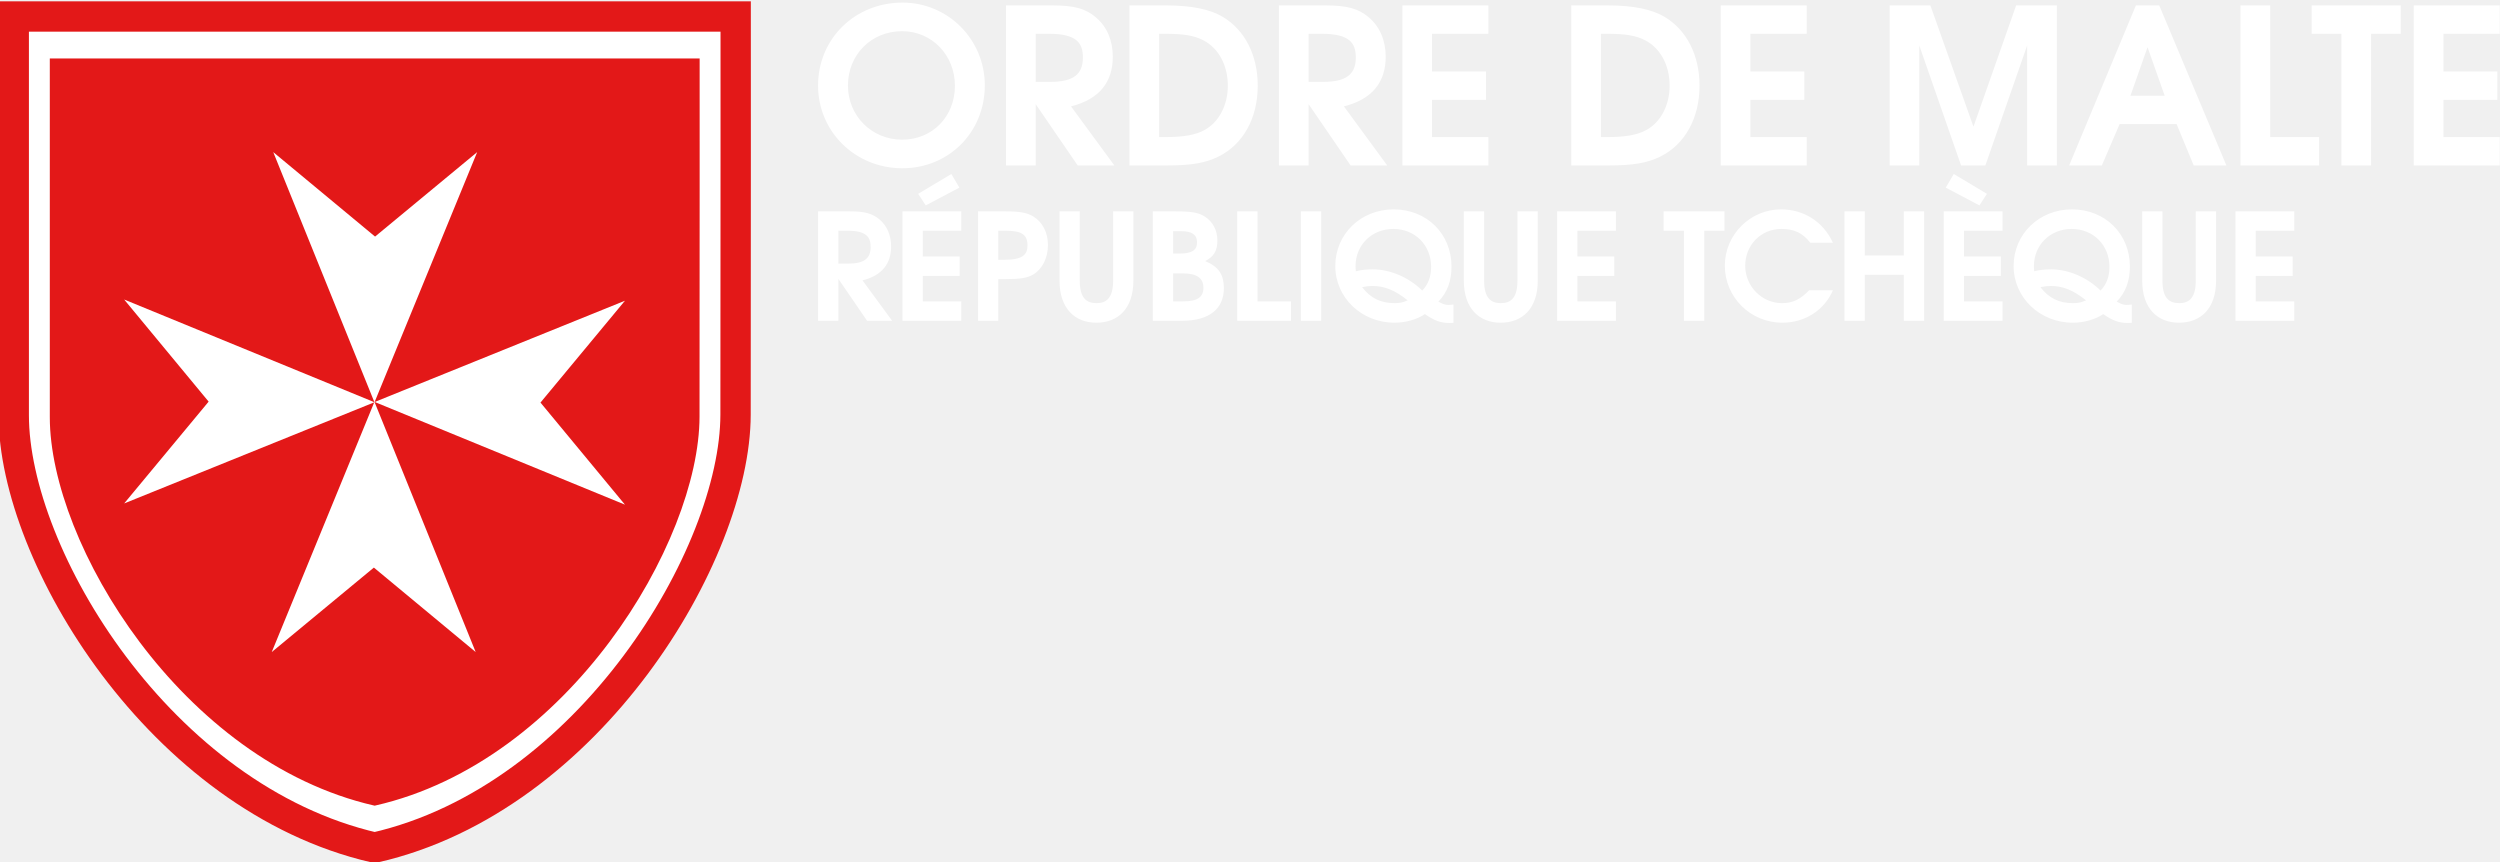
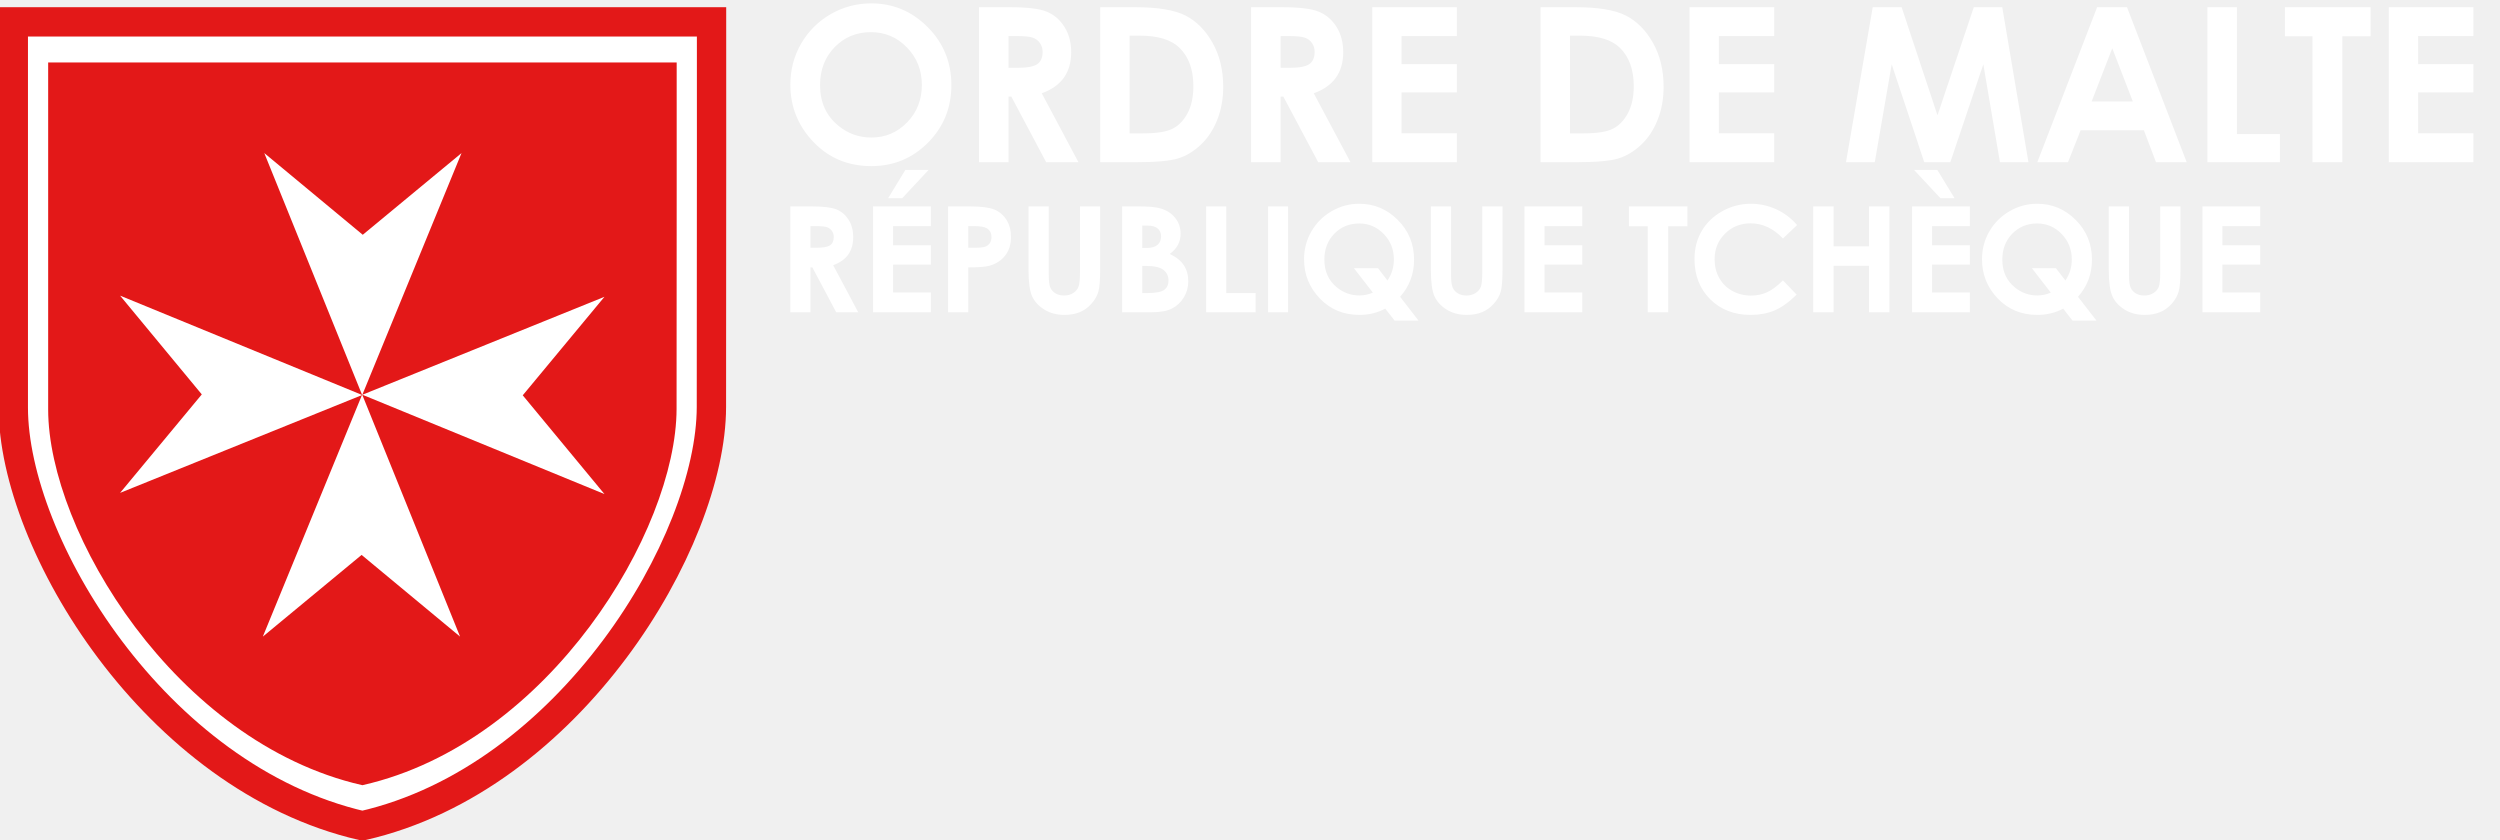
- <svg xmlns="http://www.w3.org/2000/svg" viewBox="0 0.0 365.5 126.0" width="365.5" height="126.0">
+ <svg xmlns="http://www.w3.org/2000/svg" viewBox="0 -0.9 377.9 126.9" width="377.9" height="126.9">
  <g transform="translate(-113.9 -228.2)">
    <path fill-rule="nonzero" fill="#fff" d="M 168.676 352.117 C 200.066 344.965 221.41 309.176 221.438 288.828 C 221.473 264.148 221.457 230.609 221.457 230.609 L 115.91 230.609 C 115.91 230.609 115.902 263.938 115.91 288.914 C 115.914 309.434 137.352 344.914 168.676 352.117 " />
    <path fill="none" stroke-width="4.439" stroke-linejoin="miter" stroke="#e31818" d="M 0.001 -0.001 C 31.43 7.16 52.799 42.992 52.827 63.365 C 52.862 88.074 52.846 121.654 52.846 121.654 L -52.829 121.654 C -52.829 121.654 -52.837 88.285 -52.829 63.279 C -52.825 42.734 -31.361 7.21 0.001 -0.001 Z M 0.001 -0.001 " transform="matrix(0.998785, 0, 0, -0.998785, 168.6748, 352.1157)" />
    <path fill-rule="nonzero" fill="#e31818" d="M 168.676 345.535 C 196.668 339.16 215.699 307.246 215.727 289.102 C 215.754 267.094 215.742 237.188 215.742 237.188 L 121.625 237.188 C 121.625 237.188 121.621 266.91 121.625 289.184 C 121.633 307.477 140.746 339.113 168.676 345.535 " />
    <path fill="none" stroke-width="0.89" stroke-linejoin="miter" stroke="#e31818" d="M -0.001 0.002 C 28.025 6.384 47.08 38.337 47.107 56.504 C 47.134 78.538 47.123 108.481 47.123 108.481 L -47.109 108.481 C -47.109 108.481 -47.113 78.722 -47.109 56.422 C -47.101 38.106 -27.965 6.431 -0.001 0.002 Z M -0.001 0.002 " transform="matrix(0.998785, 0, 0, -0.998785, 168.6768, 345.5367)" />
    <path fill-rule="nonzero" fill="#fff" d="M 168.645 286.941 L 153.629 323.531 L 168.559 311.18 L 183.445 323.531 L 168.645 286.941 " />
    <path fill-rule="nonzero" fill="#fff" d="M 168.648 287.027 L 183.664 250.438 L 168.734 262.789 L 153.848 250.438 L 168.648 287.027 " />
    <path fill-rule="nonzero" fill="#fff" d="M 168.68 286.969 L 205.27 301.984 L 192.918 287.055 L 205.27 272.164 L 168.68 286.969 " />
    <path fill-rule="nonzero" fill="#fff" d="M 168.645 287.008 L 132.051 271.988 L 144.402 286.918 L 132.051 301.805 L 168.645 287.008 " />
  </g>
-   <path fill="#fff" d="M119.6 12.51C119.6 19.25 125.05 24.6 131.92 24.6C138.73 24.6 143.98 19.32 143.98 12.48C143.98 5.8 138.63 0.38 131.95 0.38C124.98 0.38 119.6 5.67 119.6 12.51ZM123.97 12.51C123.97 7.98 127.39 4.56 131.89 4.56C136.22 4.56 139.61 8.04 139.61 12.54C139.61 17.04 136.32 20.42 131.89 20.42C127.45 20.42 123.97 16.94 123.97 12.51ZM147.08 24.19H151.42V15.23L157.56 24.19H162.92L156.58 15.55C160.79 14.5 162.69 11.94 162.69 8.3C162.69 5.92 161.84 3.9 160.22 2.54C158.7 1.24 157.03 0.79 153.83 0.79H147.08ZM151.42 11.97V4.94H153.35C157.47 4.94 158.32 6.33 158.32 8.42C158.32 10.89 156.9 11.97 153.54 11.97ZM165.13 24.19H170.58C174.12 24.19 176.25 23.84 178.14 22.89C181.75 21.12 183.88 17.26 183.88 12.54C183.88 8.11 182.04 4.43 178.78 2.47C176.94 1.36 174.16 0.79 170.48 0.79H165.13ZM169.47 20.04V4.94H170.32C173.08 4.94 174.57 5.19 175.93 5.89C178.14 7.03 179.51 9.53 179.51 12.54C179.51 15.36 178.21 17.86 176.12 19C174.82 19.73 173.02 20.04 170.42 20.04ZM186.98 24.19H191.32V15.23L197.46 24.19H202.81L196.48 15.55C200.69 14.5 202.59 11.94 202.59 8.3C202.59 5.92 201.73 3.9 200.12 2.54C198.6 1.24 196.92 0.79 193.72 0.79H186.98ZM191.32 11.97V4.94H193.25C197.36 4.94 198.22 6.33 198.22 8.42C198.22 10.89 196.79 11.97 193.44 11.97ZM205.03 24.19H217.6V20.04H209.36V14.6H217.25V10.45H209.36V4.94H217.6V0.79H205.03ZM229.72 24.19H235.17C238.71 24.19 240.84 23.84 242.74 22.89C246.34 21.12 248.47 17.26 248.47 12.54C248.47 8.11 246.63 4.43 243.37 2.47C241.53 1.36 238.75 0.79 235.07 0.79H229.72ZM234.06 20.04V4.94H234.91C237.67 4.94 239.16 5.19 240.52 5.89C242.74 7.03 244.1 9.53 244.1 12.54C244.1 15.36 242.8 17.86 240.71 19C239.41 19.73 237.61 20.04 235.01 20.04ZM251.57 24.19H264.14V20.04H255.91V14.6H263.79V10.45H255.91V4.94H264.14V0.79H251.57ZM276.27 24.19H280.6V6.65L286.71 24.19H290.26L296.37 6.65V24.19H300.71V0.79H294.76L288.52 18.52L282.22 0.79H276.27ZM302.51 24.19H307.29L309.89 18.14H318.22L320.72 24.19H325.5L315.68 0.79H312.27ZM311.47 14 313.97 6.9 316.48 14ZM327.56 24.19H339.05V20.04H331.9V0.79H327.56ZM337.97 4.94H342.31V24.19H346.65V4.94H350.99V0.79H337.97ZM352.89 24.19H365.46V20.04H357.23V14.6H365.11V10.45H357.23V4.94H365.46V0.79H352.89Z M119.6 46.9H122.57V40.77L126.77 46.9H130.43L126.1 40.99C128.98 40.27 130.28 38.52 130.28 36.03C130.28 34.4 129.69 33.02 128.59 32.09C127.55 31.2 126.4 30.9 124.21 30.9H119.6ZM122.57 38.54V33.73H123.89C126.7 33.73 127.29 34.68 127.29 36.11C127.29 37.8 126.31 38.54 124.02 38.54ZM131.94 46.9H140.54V44.06H134.91V40.34H140.3V37.5H134.91V33.73H140.54V30.9H131.94ZM134.24 28.34 135.34 30.03 140.26 27.43 139.09 25.44ZM142.99 46.9H145.95V40.81H146.91C149.18 40.81 150.22 40.64 151.11 40.1C152.41 39.3 153.21 37.67 153.21 35.83C153.21 33.99 152.43 32.48 151.04 31.63C150.13 31.09 149.07 30.9 146.95 30.9H142.99ZM145.95 37.98V33.73H146.95C149.22 33.73 150.22 34.19 150.22 35.88C150.22 37.26 149.48 37.98 146.82 37.98ZM154.9 41.03C154.9 45.1 157.15 47.18 160.29 47.18C163.45 47.18 165.7 45.12 165.7 41.03V30.9H162.74V41.03C162.74 43.54 161.78 44.32 160.31 44.32C158.79 44.32 157.86 43.52 157.86 41.03V30.9H154.9ZM168.54 46.9H172.8C176.92 46.9 178.93 45.06 178.93 42.13C178.93 40.23 178.24 39.02 176.2 38.17C177.48 37.5 177.98 36.66 177.98 35.16C177.98 33.67 177.31 32.41 176.16 31.67C175.21 31.07 174.21 30.9 171.83 30.9H168.54ZM171.51 44.06V39.97H172.91C174.97 39.97 175.94 40.64 175.94 42.07C175.94 43.45 175.06 44.06 172.98 44.06ZM171.51 37.07V33.8H172.72C174.26 33.8 175.01 34.32 175.01 35.42C175.01 36.57 174.26 37.07 172.46 37.07ZM180.88 46.9H188.74V44.06H183.85V30.9H180.88ZM190.19 46.9H193.16V30.9H190.19ZM195.22 38.89C195.22 43.5 199.05 47.18 203.88 47.18C205.5 47.18 207.19 46.7 208.32 45.92C209.68 46.85 210.55 47.22 211.93 47.22C212.02 47.22 212.32 47.22 212.5 47.2V44.52C212.19 44.56 211.91 44.58 211.76 44.58C211.24 44.58 210.96 44.45 210.29 44.1C211.59 42.76 212.21 41.09 212.21 38.97C212.21 34.19 208.6 30.61 203.75 30.61C198.94 30.61 195.22 34.23 195.22 38.89ZM198.18 38.91C198.18 35.81 200.56 33.47 203.7 33.47C206.87 33.47 209.23 35.83 209.23 39.02C209.23 40.47 208.79 41.59 207.93 42.48C205.98 40.55 203.25 39.38 200.69 39.38C199.74 39.38 198.96 39.47 198.23 39.66C198.18 39.28 198.18 39.1 198.18 38.91ZM199.14 41.98C199.83 41.85 200.15 41.81 200.67 41.81C202.43 41.81 203.96 42.44 205.8 43.91C205.13 44.21 204.68 44.32 203.88 44.32C201.86 44.32 200.35 43.58 199.14 41.98ZM214.01 41.03C214.01 45.1 216.26 47.18 219.4 47.18C222.56 47.18 224.82 45.12 224.82 41.03V30.9H221.85V41.03C221.85 43.54 220.9 44.32 219.43 44.32C217.91 44.32 216.98 43.52 216.98 41.03V30.9H214.01ZM227.65 46.9H236.25V44.06H230.62V40.34H236.01V37.5H230.62V33.73H236.25V30.9H227.65ZM243.22 33.73H246.19V46.9H249.16V33.73H252.12V30.9H243.22ZM252.17 38.84C252.17 43.45 255.91 47.18 260.59 47.18C263.86 47.18 266.72 45.36 267.97 42.44H264.49C263.19 43.8 262.06 44.32 260.52 44.32C257.58 44.32 255.15 41.85 255.15 38.86C255.15 35.85 257.41 33.47 260.46 33.47C262.32 33.47 263.58 34.08 264.66 35.49H267.97C266.56 32.39 263.68 30.61 260.39 30.61C255.87 30.61 252.17 34.32 252.17 38.84ZM269.66 46.9H272.63V40.18H278.34V46.9H281.31V30.9H278.34V37.35H272.63V30.9H269.66ZM284.17 46.9H292.77V44.06H287.14V40.34H292.53V37.5H287.14V33.73H292.77V30.9H284.17ZM284.47 27.43 289.39 30.03 290.49 28.34 285.64 25.44ZM294.39 38.89C294.39 43.5 298.22 47.18 303.05 47.18C304.68 47.18 306.36 46.7 307.49 45.92C308.85 46.85 309.72 47.22 311.11 47.22C311.19 47.22 311.5 47.22 311.67 47.2V44.52C311.37 44.56 311.08 44.58 310.93 44.58C310.41 44.58 310.13 44.45 309.46 44.1C310.76 42.76 311.39 41.09 311.39 38.97C311.39 34.19 307.77 30.61 302.92 30.61C298.11 30.61 294.39 34.23 294.39 38.89ZM297.36 38.91C297.36 35.81 299.74 33.47 302.88 33.47C306.04 33.47 308.4 35.83 308.4 39.02C308.4 40.47 307.97 41.59 307.1 42.48C305.15 40.55 302.42 39.38 299.87 39.38C298.92 39.38 298.14 39.47 297.4 39.66C297.36 39.28 297.36 39.1 297.36 38.91ZM298.31 41.98C299 41.85 299.33 41.81 299.85 41.81C301.6 41.81 303.14 42.44 304.98 43.91C304.31 44.21 303.85 44.32 303.05 44.32C301.04 44.32 299.52 43.58 298.31 41.98ZM313.19 41.03C313.19 45.1 315.44 47.18 318.58 47.18C321.74 47.18 323.99 45.12 323.99 41.03V30.9H321.02V41.03C321.02 43.54 320.07 44.32 318.6 44.32C317.08 44.32 316.15 43.52 316.15 41.03V30.9H313.19ZM326.83 46.9H335.42V44.06H329.79V40.34H335.19V37.5H329.79V33.73H335.42V30.9H326.83Z" />
+   <path fill="#fff" d="M131.69 -0.39Q136.66 -0.39 140.23 3.20Q143.81 6.80 143.81 11.97Q143.81 17.10 140.28 20.66Q136.75 24.21 131.72 24.21Q126.45 24.21 122.96 20.56Q119.47 16.91 119.47 11.90Q119.47 8.53 121.09 5.71Q122.72 2.89 125.56 1.24Q128.40 -0.39 131.69 -0.39ZM131.64 3.96Q128.39 3.96 126.17 6.22Q123.96 8.49 123.96 11.97Q123.96 15.86 126.75 18.12Q128.91 19.89 131.72 19.89Q134.89 19.89 137.12 17.60Q139.35 15.30 139.35 11.94Q139.35 8.60 137.10 6.28Q134.86 3.96 131.64 3.96ZM147.99 0.19H152.73Q156.61 0.19 158.26 0.88Q159.91 1.57 160.91 3.18Q161.92 4.79 161.92 6.99Q161.92 9.30 160.81 10.85Q159.70 12.40 157.47 13.20L163.02 23.62H158.14L152.87 13.70H152.45V23.62H147.99ZM152.45 9.35H153.86Q155.99 9.35 156.80 8.79Q157.60 8.23 157.60 6.94Q157.60 6.18 157.20 5.61Q156.80 5.04 156.13 4.80Q155.47 4.55 153.68 4.55H152.45ZM166.31 0.19H171.60Q176.71 0.19 179.20 1.45Q181.68 2.72 183.29 5.57Q184.90 8.42 184.90 12.23Q184.90 14.94 184.00 17.21Q183.10 19.48 181.51 20.98Q179.93 22.47 178.08 23.05Q176.23 23.62 171.68 23.62H166.31ZM170.75 4.49V19.26H172.82Q175.88 19.26 177.26 18.55Q178.64 17.85 179.52 16.20Q180.39 14.54 180.39 12.12Q180.39 8.39 178.30 6.33Q176.42 4.49 172.27 4.49ZM189.11 0.19H193.85Q197.73 0.19 199.38 0.88Q201.03 1.57 202.04 3.18Q203.04 4.79 203.04 6.99Q203.04 9.30 201.93 10.85Q200.82 12.40 198.59 13.20L204.14 23.62H199.26L193.99 13.70H193.58V23.62H189.11ZM193.58 9.35H194.98Q197.11 9.35 197.92 8.79Q198.72 8.23 198.72 6.94Q198.72 6.18 198.32 5.61Q197.93 5.04 197.26 4.80Q196.59 4.55 194.80 4.55H193.58ZM207.43 0.19H220.22V4.55H211.86V8.79H220.22V13.07H211.86V19.24H220.22V23.62H207.43ZM232.87 0.19H238.16Q243.28 0.19 245.76 1.45Q248.25 2.72 249.86 5.57Q251.47 8.42 251.47 12.23Q251.47 14.94 250.57 17.21Q249.67 19.48 248.08 20.98Q246.49 22.47 244.65 23.05Q242.80 23.62 238.24 23.62H232.87ZM237.32 4.49V19.26H239.39Q242.45 19.26 243.83 18.55Q245.20 17.85 246.08 16.20Q246.96 14.54 246.96 12.12Q246.96 8.39 244.87 6.33Q242.99 4.49 238.83 4.49ZM255.39 0.19H268.19V4.55H259.82V8.79H268.19V13.07H259.82V19.24H268.19V23.62H255.39ZM283.08 0.19H287.45L292.87 16.53L298.36 0.19H302.66L306.62 23.62H302.31L299.80 8.82L294.81 23.62H290.87L285.95 8.82L283.39 23.62H279.04ZM317.00 0.19H321.52L330.54 23.62H325.90L324.07 18.79H314.51L312.60 23.62H307.96ZM319.29 6.40 316.17 14.44H322.40ZM333.67 0.19H338.13V19.37H344.63V23.62H333.67ZM345.39 0.19H358.34V4.58H354.07V23.62H349.55V4.58H345.39ZM361.09 0.19H373.88V4.55H365.52V8.79H373.88V13.07H365.52V19.24H373.88V23.62H361.09Z M119.47 30.30H122.70Q125.35 30.30 126.48 30.77Q127.60 31.25 128.29 32.34Q128.97 33.44 128.97 34.94Q128.97 36.52 128.22 37.58Q127.46 38.64 125.94 39.19L129.73 46.30H126.40L122.80 39.52H122.51V46.30H119.47ZM122.51 36.55H123.47Q124.93 36.55 125.48 36.17Q126.03 35.79 126.03 34.91Q126.03 34.39 125.75 34.00Q125.48 33.62 125.03 33.45Q124.57 33.28 123.35 33.28H122.51ZM131.97 30.30H140.71V33.28H135.00V36.17H140.71V39.10H135.00V43.31H140.71V46.30H131.97ZM136.85 24.79H140.36L136.38 29.06H134.25ZM143.31 30.30H146.54Q149.17 30.30 150.32 30.78Q151.48 31.27 152.15 32.35Q152.82 33.43 152.82 34.94Q152.82 36.62 151.94 37.73Q151.07 38.84 149.57 39.27Q148.69 39.52 146.36 39.52V46.30H143.31ZM146.36 36.55H147.33Q148.47 36.55 148.92 36.39Q149.36 36.23 149.62 35.85Q149.87 35.48 149.87 34.94Q149.87 34.02 149.15 33.60Q148.63 33.28 147.22 33.28H146.36ZM155.47 30.30H158.53V40.66Q158.53 41.99 158.76 42.55Q158.99 43.10 159.53 43.43Q160.07 43.77 160.83 43.77Q161.64 43.77 162.22 43.40Q162.80 43.03 163.02 42.46Q163.25 41.88 163.25 40.27V30.30H166.30V39.84Q166.30 42.25 166.03 43.19Q165.76 44.13 164.99 45.00Q164.23 45.87 163.23 46.28Q162.22 46.70 160.90 46.70Q159.16 46.70 157.87 45.90Q156.58 45.10 156.02 43.90Q155.47 42.70 155.47 39.84ZM169.62 46.30V30.30H172.13Q174.32 30.30 175.33 30.58Q176.76 30.96 177.61 32.00Q178.46 33.03 178.46 34.43Q178.46 35.35 178.07 36.09Q177.69 36.84 176.82 37.49Q178.28 38.17 178.95 39.20Q179.62 40.23 179.62 41.63Q179.62 42.98 178.93 44.09Q178.23 45.20 177.13 45.75Q176.04 46.30 174.10 46.30ZM172.66 33.20V36.58H173.33Q174.44 36.58 174.97 36.11Q175.51 35.64 175.51 34.84Q175.51 34.08 175.00 33.64Q174.49 33.20 173.45 33.20ZM172.66 39.30V43.40H173.42Q175.32 43.40 175.98 42.92Q176.63 42.44 176.63 41.53Q176.63 40.49 175.86 39.89Q175.09 39.30 173.29 39.30ZM182.32 30.30H185.36V43.40H189.80V46.30H182.32ZM191.68 30.30H194.70V46.30H191.68ZM211.64 43.96 214.42 47.56H210.81L209.39 45.75Q207.64 46.70 205.49 46.70Q201.89 46.70 199.51 44.22Q197.12 41.73 197.12 38.29Q197.12 36.00 198.23 34.08Q199.34 32.16 201.28 31.03Q203.23 29.90 205.46 29.90Q208.86 29.90 211.30 32.36Q213.75 34.81 213.75 38.35Q213.75 41.60 211.64 43.96ZM209.73 41.50Q210.70 40.07 210.70 38.33Q210.70 36.05 209.17 34.47Q207.63 32.88 205.46 32.88Q203.22 32.88 201.70 34.42Q200.19 35.97 200.19 38.35Q200.19 41.00 202.09 42.55Q203.59 43.76 205.48 43.76Q206.57 43.76 207.52 43.33L204.66 39.64H208.30ZM216.29 30.30H219.34V40.66Q219.34 41.99 219.58 42.55Q219.81 43.10 220.35 43.43Q220.89 43.77 221.65 43.77Q222.45 43.77 223.04 43.40Q223.62 43.03 223.84 42.46Q224.06 41.88 224.06 40.27V30.30H227.12V39.84Q227.12 42.25 226.85 43.19Q226.58 44.13 225.81 45.00Q225.04 45.87 224.04 46.28Q223.04 46.70 221.71 46.70Q219.97 46.70 218.68 45.90Q217.40 45.10 216.84 43.90Q216.29 42.70 216.29 39.84ZM230.44 30.30H239.18V33.28H233.47V36.17H239.18V39.10H233.47V43.31H239.18V46.30H230.44ZM246.23 30.30H255.07V33.30H252.16V46.30H249.07V33.30H246.23ZM271.65 33.12 269.51 35.15Q267.34 32.86 264.62 32.86Q262.32 32.86 260.75 34.42Q259.18 35.99 259.18 38.28Q259.18 39.88 259.88 41.12Q260.57 42.36 261.84 43.07Q263.12 43.78 264.67 43.78Q266.00 43.78 267.10 43.28Q268.20 42.79 269.51 41.48L271.58 43.64Q269.81 45.37 268.23 46.03Q266.65 46.70 264.63 46.70Q260.90 46.70 258.52 44.34Q256.14 41.97 256.14 38.27Q256.14 35.88 257.23 34.02Q258.31 32.16 260.33 31.03Q262.35 29.90 264.67 29.90Q266.65 29.90 268.49 30.73Q270.32 31.57 271.65 33.12ZM274.08 30.30H277.17V36.34H282.52V30.30H285.60V46.30H282.52V39.28H277.17V46.30H274.08ZM289.03 30.30H297.77V33.28H292.05V36.17H297.77V39.10H292.05V43.31H297.77V46.30H289.03ZM292.85 24.79 295.45 29.06H293.32L289.33 24.79ZM314.11 43.96 316.90 47.56H313.28L311.87 45.75Q310.12 46.70 307.96 46.70Q304.36 46.70 301.98 44.22Q299.60 41.73 299.60 38.29Q299.60 36.00 300.71 34.08Q301.82 32.16 303.76 31.03Q305.70 29.90 307.93 29.90Q311.34 29.90 313.78 32.36Q316.22 34.81 316.22 38.35Q316.22 41.60 314.11 43.96ZM312.21 41.50Q313.17 40.07 313.17 38.33Q313.17 36.05 311.64 34.47Q310.11 32.88 307.93 32.88Q305.69 32.88 304.18 34.42Q302.67 35.97 302.67 38.35Q302.67 41.00 304.57 42.55Q306.06 43.76 307.95 43.76Q309.04 43.76 310.00 43.33L307.14 39.64H310.77ZM318.76 30.30H321.82V40.66Q321.82 41.99 322.05 42.55Q322.29 43.10 322.82 43.43Q323.36 43.77 324.12 43.77Q324.93 43.77 325.51 43.40Q326.09 43.03 326.32 42.46Q326.54 41.88 326.54 40.27V30.30H329.60V39.84Q329.60 42.25 329.32 43.19Q329.05 44.13 328.29 45.00Q327.52 45.87 326.52 46.28Q325.52 46.70 324.19 46.70Q322.45 46.70 321.16 45.90Q319.87 45.10 319.32 43.90Q318.76 42.70 318.76 39.84ZM332.92 30.30H341.65V33.28H335.94V36.17H341.65V39.10H335.94V43.31H341.65V46.30H332.92Z" />
</svg>
